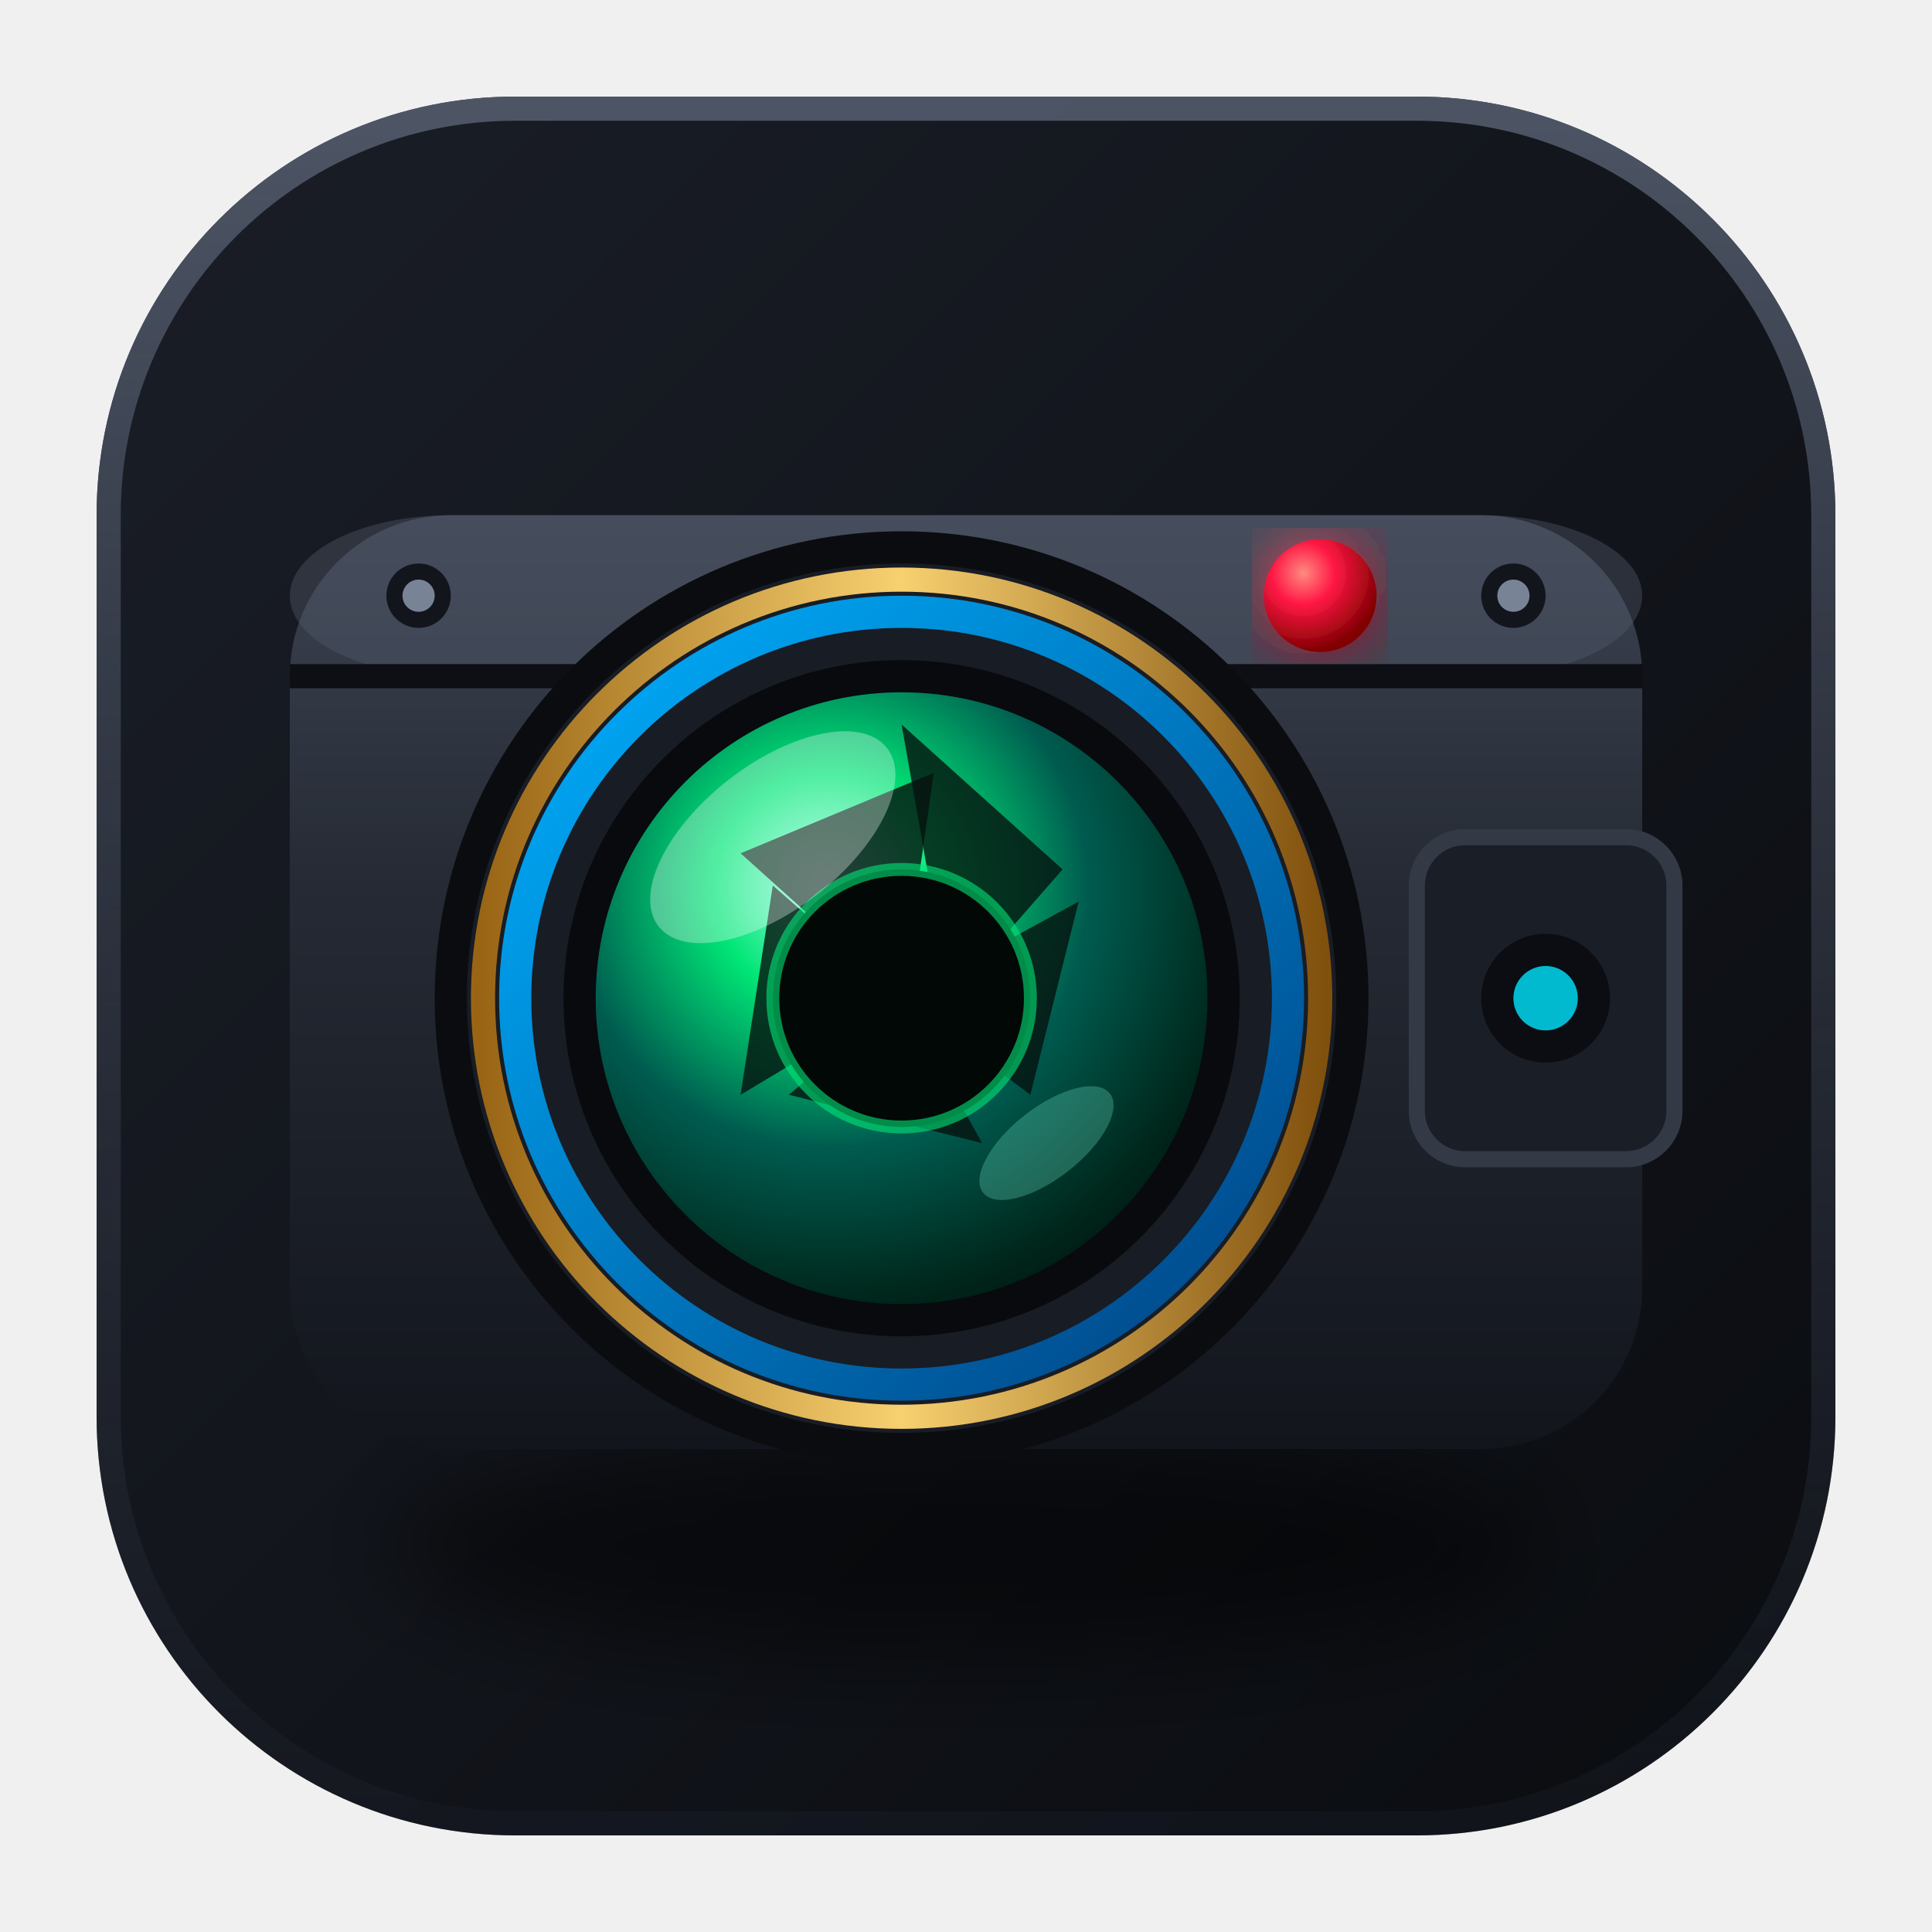
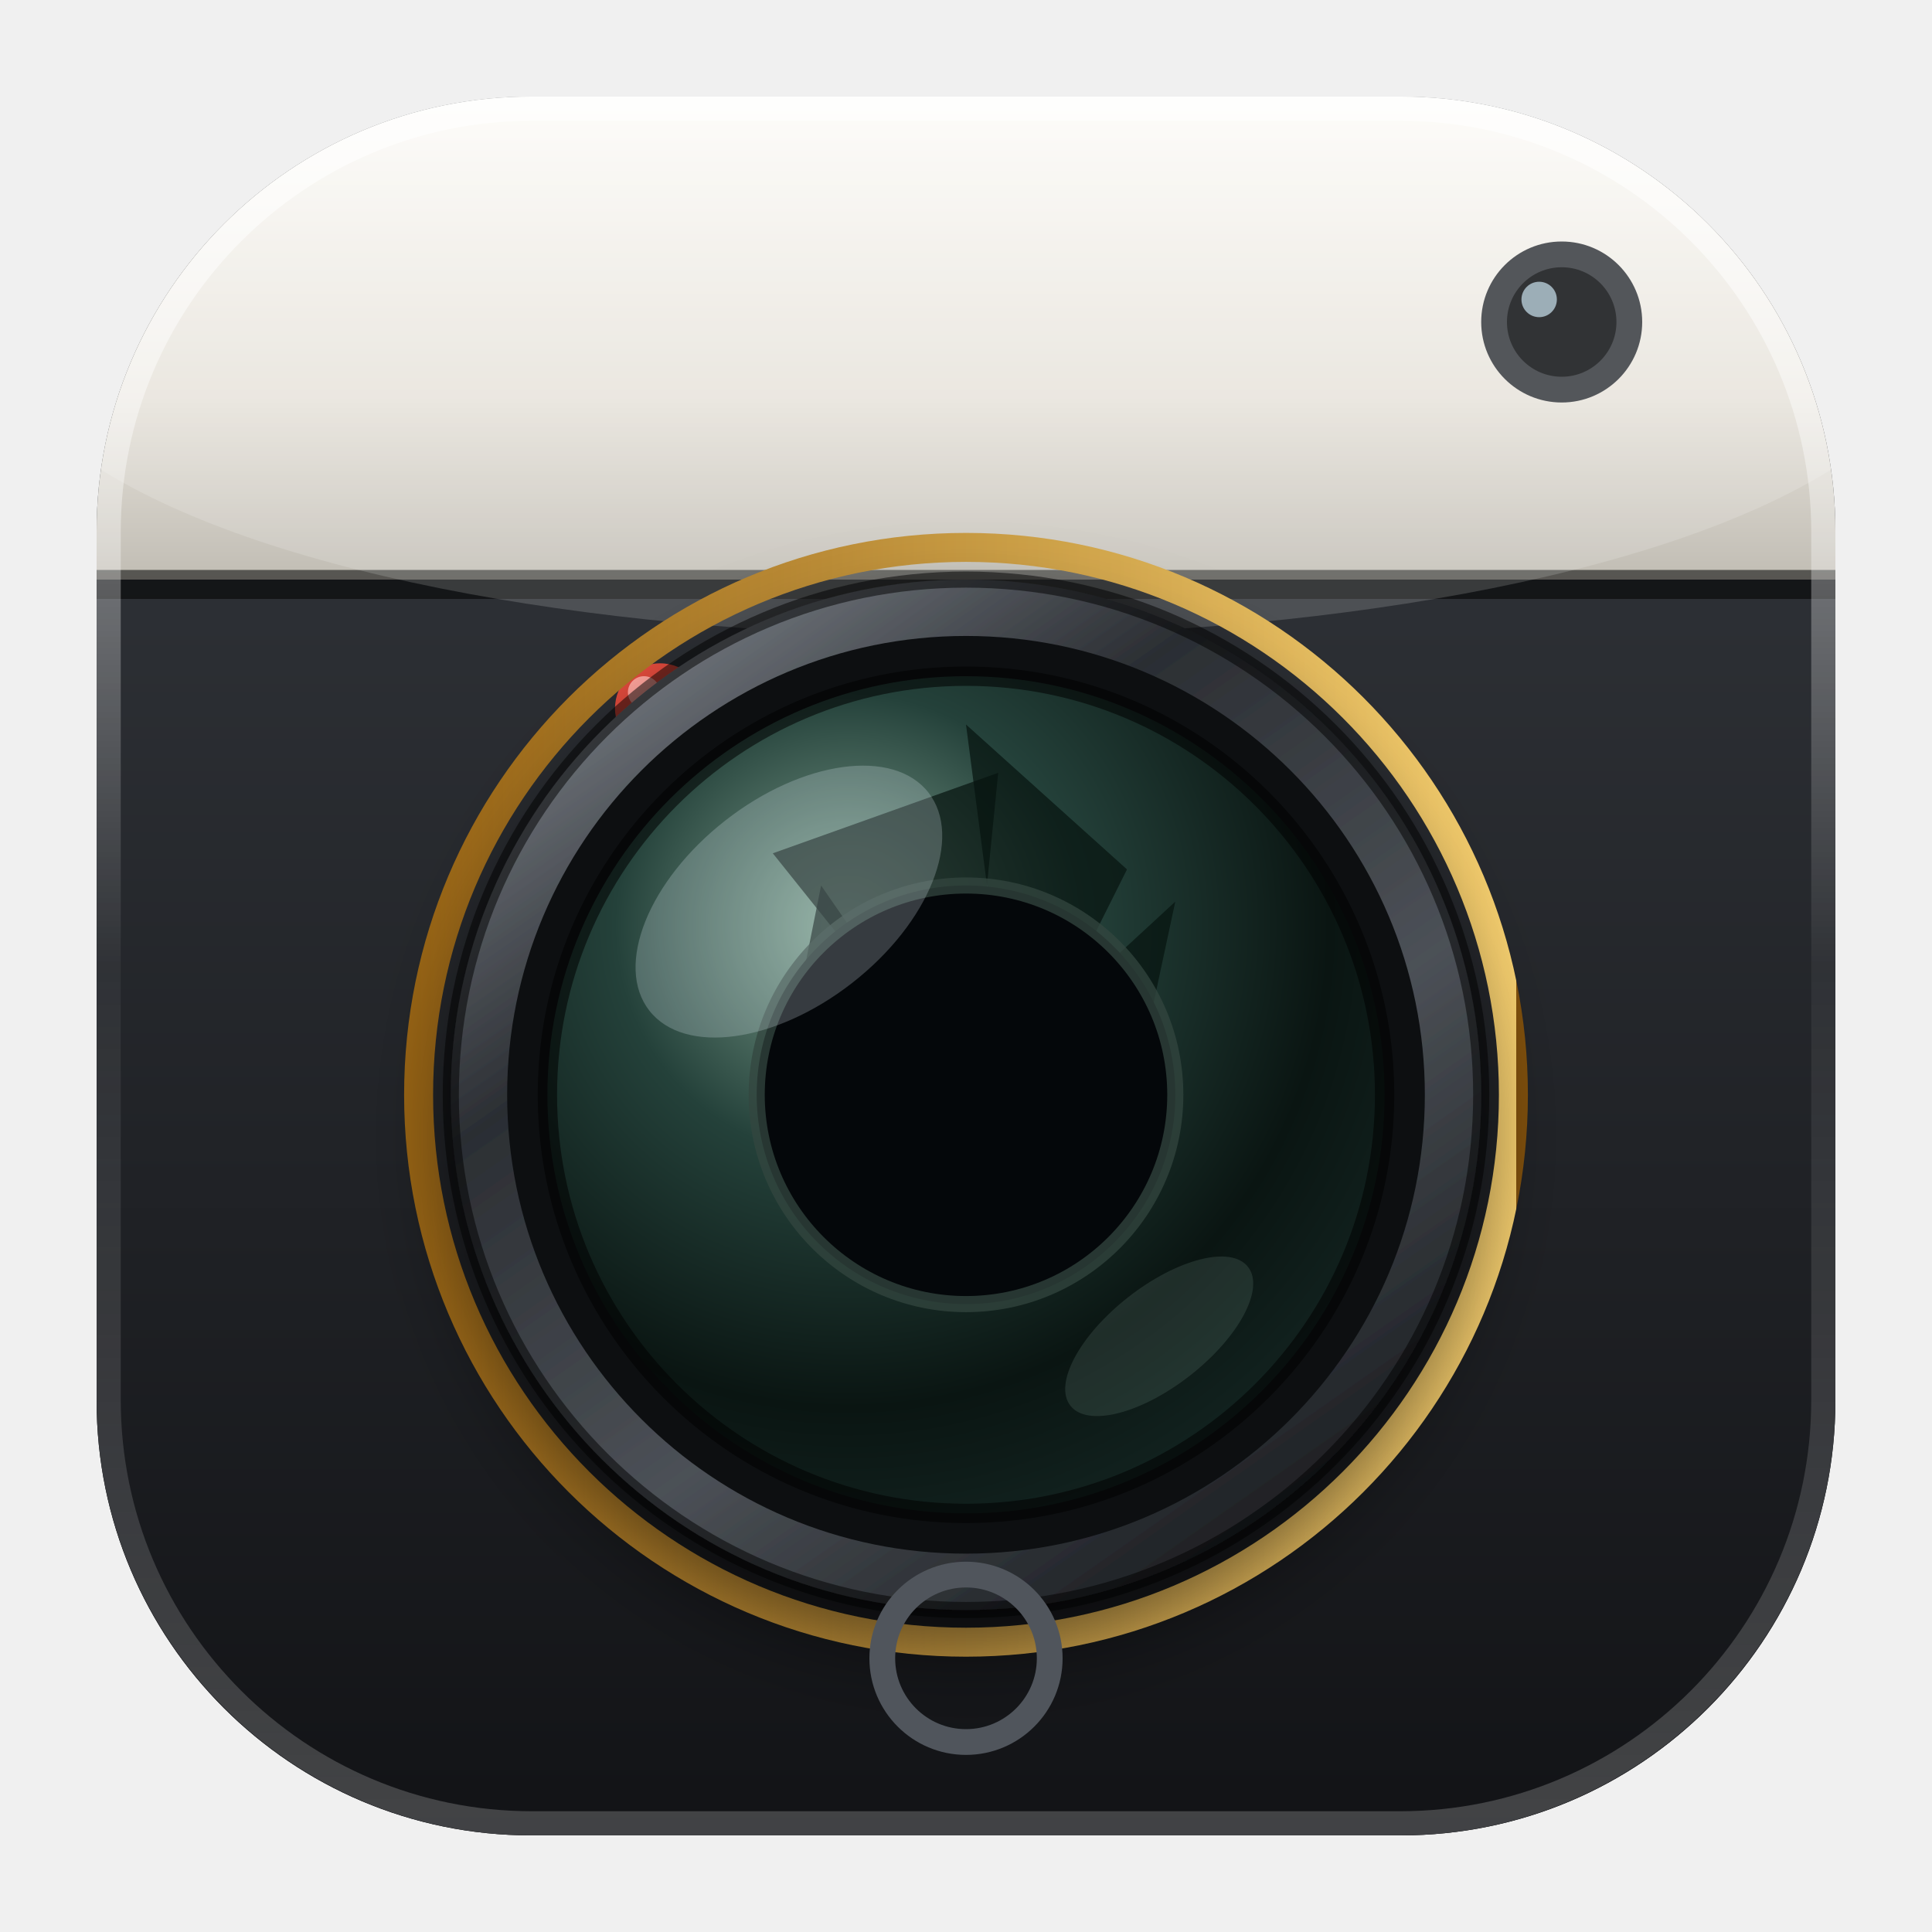
<svg xmlns="http://www.w3.org/2000/svg" viewBox="0 0 120 120" width="120" height="120" data-name="scene-camera">
  <defs>
-     <linearGradient id="camPlate" x1="0" y1="0" x2="1" y2="1">
-       <stop offset="0%" stop-color="#1a1e27" />
-       <stop offset="100%" stop-color="#0a0c10" />
+     <linearGradient id="camb" x1="0" y1="0" x2="0" y2="1">
+       <stop offset="0" stop-color="#40444a" />
+       <stop offset="1" stop-color="#0f1013" />
    </linearGradient>
-     <linearGradient id="camRim" x1="0" y1="0" x2="0" y2="1">
-       <stop offset="0%" stop-color="#5a6375" stop-opacity="0.8" />
-       <stop offset="100%" stop-color="#1e222d" stop-opacity="0.3" />
+     <linearGradient id="camg" x1="0" y1="0" x2="0" y2="1">
+       <stop offset="0" stop-color="#ffffff" stop-opacity=".30" />
+       <stop offset="1" stop-color="#ffffff" stop-opacity="0" />
    </linearGradient>
-     <linearGradient id="camBody" x1="0" y1="0" x2="0" y2="1">
-       <stop offset="0%" stop-color="#3d4452" />
-       <stop offset="40%" stop-color="#252a34" />
-       <stop offset="100%" stop-color="#12151c" />
+     <linearGradient id="came" x1="0" y1="0" x2="0" y2="1">
+       <stop offset="0" stop-color="#ffffff" stop-opacity=".62" />
+       <stop offset=".5" stop-color="#ffffff" stop-opacity=".05" />
+       <stop offset="1" stop-color="#ffffff" stop-opacity=".20" />
    </linearGradient>
-     <linearGradient id="camBrass" x1="0" y1="0" x2="1" y2="0">
-       <stop offset="0%" stop-color="#996515" />
-       <stop offset="50%" stop-color="#f7d070" />
-       <stop offset="100%" stop-color="#80500d" />
-     </linearGradient>
-     <linearGradient id="camBlueRing" x1="0" y1="0" x2="1" y2="1">
-       <stop offset="0%" stop-color="#00b0ff" />
-       <stop offset="100%" stop-color="#004182" />
-     </linearGradient>
-     <radialGradient id="camGlass" cx="38%" cy="32%" r="85%">
-       <stop offset="0%" stop-color="#a7ffeb" />
-       <stop offset="22%" stop-color="#00e676" />
-       <stop offset="50%" stop-color="#005b4f" />
-       <stop offset="80%" stop-color="#00251a" />
-       <stop offset="100%" stop-color="#020d09" />
-     </radialGradient>
-     <radialGradient id="camTally" cx="35%" cy="30%" r="70%">
-       <stop offset="0%" stop-color="#ff8a80" />
-       <stop offset="40%" stop-color="#ff1744" />
-       <stop offset="100%" stop-color="#800000" />
-     </radialGradient>
-     <filter id="tallyGlow">
-       <feGaussianBlur stdDeviation="2" result="blur" />
-       <feComposite in="SourceGraphic" in2="blur" operator="over" />
+     <clipPath id="camc">
+       <rect x="6" y="6" width="108" height="108" rx="27" />
+     </clipPath>
+     <filter id="camd" x="-50%" y="-50%" width="200%" height="200%">
+       <feDropShadow dx="0" dy="2.5" stdDeviation="2.6" flood-color="#000" flood-opacity=".55" />
    </filter>
  </defs>
-   <rect x="6" y="6" width="108" height="108" rx="26" fill="url(#camPlate)" />
-   <rect x="6.75" y="6.75" width="106.5" height="106.5" rx="25.25" fill="none" stroke="url(#camRim)" stroke-width="1.5" />
-   <ellipse cx="60" cy="96" rx="36" ry="7" fill="#000000" opacity="0.5" filter="blur(3px)" />
-   <rect x="18" y="32" width="84" height="58" rx="10" fill="url(#camBody)" />
-   <rect x="18" y="32" width="84" height="10" rx="10" fill="#525b6c" opacity="0.4" />
-   <line x1="18" y1="42" x2="102" y2="42" stroke="#0d0f14" stroke-width="1.5" />
-   <circle cx="26" cy="37" r="2" fill="#12151c" />
-   <circle cx="26" cy="37" r="1" fill="#788496" />
-   <circle cx="94" cy="37" r="2" fill="#12151c" />
-   <circle cx="94" cy="37" r="1" fill="#788496" />
-   <circle cx="82" cy="37" r="3.5" fill="url(#camTally)" filter="url(#tallyGlow)" />
-   <circle cx="56" cy="62" r="28" fill="#181c24" stroke="#0a0c10" stroke-width="2" />
-   <circle cx="56" cy="62" r="26" fill="none" stroke="url(#camBrass)" stroke-width="1.5" />
-   <circle cx="56" cy="62" r="24" fill="none" stroke="url(#camBlueRing)" stroke-width="2" />
-   <circle cx="56" cy="62" r="21" fill="#080a0e" />
-   <circle cx="56" cy="62" r="19" fill="url(#camGlass)" />
-   <polygon points="56,45 66,54 59,62" fill="#05120e" opacity="0.8" />
-   <polygon points="67,56 64,68 56,62" fill="#05120e" opacity="0.8" />
-   <polygon points="61,71 49,68 56,62" fill="#05120e" opacity="0.8" />
-   <polygon points="46,68 48,55 56,62" fill="#05120e" opacity="0.8" />
-   <polygon points="46,53 58,48 56,62" fill="#05120e" opacity="0.8" />
-   <circle cx="56" cy="62" r="8" fill="#020806" />
-   <circle cx="56" cy="62" r="8" fill="none" stroke="#00e676" stroke-width="0.8" opacity="0.6" />
-   <ellipse cx="48" cy="52" rx="9" ry="4.5" transform="rotate(-38 48 52)" fill="#ffffff" opacity="0.32" />
-   <ellipse cx="65" cy="71" rx="5" ry="2.2" transform="rotate(-38 65 71)" fill="#80ffe1" opacity="0.25" />
-   <rect x="88" y="52" width="16" height="20" rx="3" fill="#1a1e27" stroke="#333a46" stroke-width="1" />
-   <circle cx="96" cy="62" r="4" fill="#0b0d12" />
-   <circle cx="96" cy="62" r="2" fill="#00e5ff" opacity="0.8" />
+   <rect x="6" y="6" width="108" height="108" rx="27" fill="url(#camb)" />
+   <g clip-path="url(#camc)">
+     <path d="M6 6H114V44C92 60 28 60 6 44Z" fill="url(#camg)" />
+   </g>
+   <linearGradient id="camT" x1="0" y1="0" x2="0" y2="1">
+     <stop offset="0" stop-color="#fdfcf9" />
+     <stop offset=".6" stop-color="#e7e3db" />
+     <stop offset="1" stop-color="#bdb9b0" />
+   </linearGradient>
+   <linearGradient id="camL" x1="0" y1="0" x2="0" y2="1">
+     <stop offset="0" stop-color="#2d3035" />
+     <stop offset="1" stop-color="#121316" />
+   </linearGradient>
+   <linearGradient id="camR" x1=".15" y1="0" x2=".85" y2="1">
+     <stop offset="0" stop-color="#848a91" />
+     <stop offset=".3" stop-color="#2b2e33" />
+     <stop offset=".62" stop-color="#4c5157" />
+     <stop offset="1" stop-color="#101215" />
+   </linearGradient>
+   <radialGradient id="camG" cx=".36" cy=".3" r=".92">
+     <stop offset="0" stop-color="#82a492" />
+     <stop offset=".3" stop-color="#24413a" />
+     <stop offset=".62" stop-color="#0a1512" />
+     <stop offset=".88" stop-color="#152724" />
+     <stop offset="1" stop-color="#31423c" />
+   </radialGradient>
+   <linearGradient id="camB" x1="0" y1="0" x2="1" y2="0">
+     <stop offset="0" stop-color="#996515" />
+     <stop offset="50" stop-color="#f7d070" />
+     <stop offset="100" stop-color="#80500d" />
+   </linearGradient>
+   <ellipse cx="60" cy="103" rx="34" ry="5.5" fill="#000" opacity=".4" />
+   <g clip-path="url(#camc)">
+     <rect x="6" y="6" width="108" height="31" fill="url(#camT)" />
+     <rect x="6" y="36" width="108" height="78" fill="url(#camL)" />
+     <rect x="6" y="35.4" width="108" height="1.8" fill="#000" opacity=".55" />
+     <circle cx="97" cy="20" r="5" fill="#33363b" />
+     <circle cx="97" cy="20" r="3.4" fill="#0b0d0f" />
+     <circle cx="95.6" cy="18.6" r="1.1" fill="#9fb8c6" opacity=".85" />
+     <path d="M6 6H114V29C92 43 28 43 6 29Z" fill="#ffffff" opacity=".16" />
+     <circle cx="41" cy="44" r="2.8" fill="#e04a3c" />
+     <circle cx="40" cy="43" r="1" fill="#ffa49c" />
+   </g>
+   <circle cx="60" cy="68" r="34" fill="none" stroke="url(#camB)" stroke-width="1.8" />
+   <g filter="url(#camd)">
+     <circle cx="60" cy="68" r="32" fill="url(#camR)" />
+   </g>
+   <circle cx="60" cy="68" r="32" fill="none" stroke="#000" stroke-opacity=".5" />
+   <circle cx="60" cy="68" r="28.5" fill="#0d0f11" />
+   <circle cx="60" cy="68" r="26" fill="url(#camG)" />
+   <circle cx="60" cy="68" r="26" fill="none" stroke="#000" stroke-opacity=".55" stroke-width="1.2" />
+   <polygon points="60,45 70,54 63,68" fill="#05120e" opacity=".7" />
+   <polygon points="73,56 70,70 60,68" fill="#05120e" opacity=".7" />
+   <polygon points="65,73 51,70 60,68" fill="#05120e" opacity=".7" />
+   <polygon points="48,70 51,55 60,68" fill="#05120e" opacity=".7" />
+   <polygon points="48,53 62,48 60,68" fill="#05120e" opacity=".7" />
+   <circle cx="60" cy="68" r="13" fill="#04070a" />
+   <circle cx="60" cy="68" r="13" fill="none" stroke="#33463f" stroke-width="1" opacity=".75" />
+   <ellipse cx="49" cy="56" rx="11" ry="6.4" transform="rotate(-38 49 56)" fill="#eaf6ff" opacity=".22" />
+   <ellipse cx="72" cy="83" rx="7" ry="3.1" transform="rotate(-38 72 83)" fill="#bfe6d8" opacity=".12" />
+   <circle cx="60" cy="103" r="5.2" fill="none" stroke="#50555c" stroke-width="1.6" />
+   <rect x="6.75" y="6.75" width="106.5" height="106.5" rx="26.3" fill="none" stroke="url(#came)" stroke-width="1.5" />
</svg>
